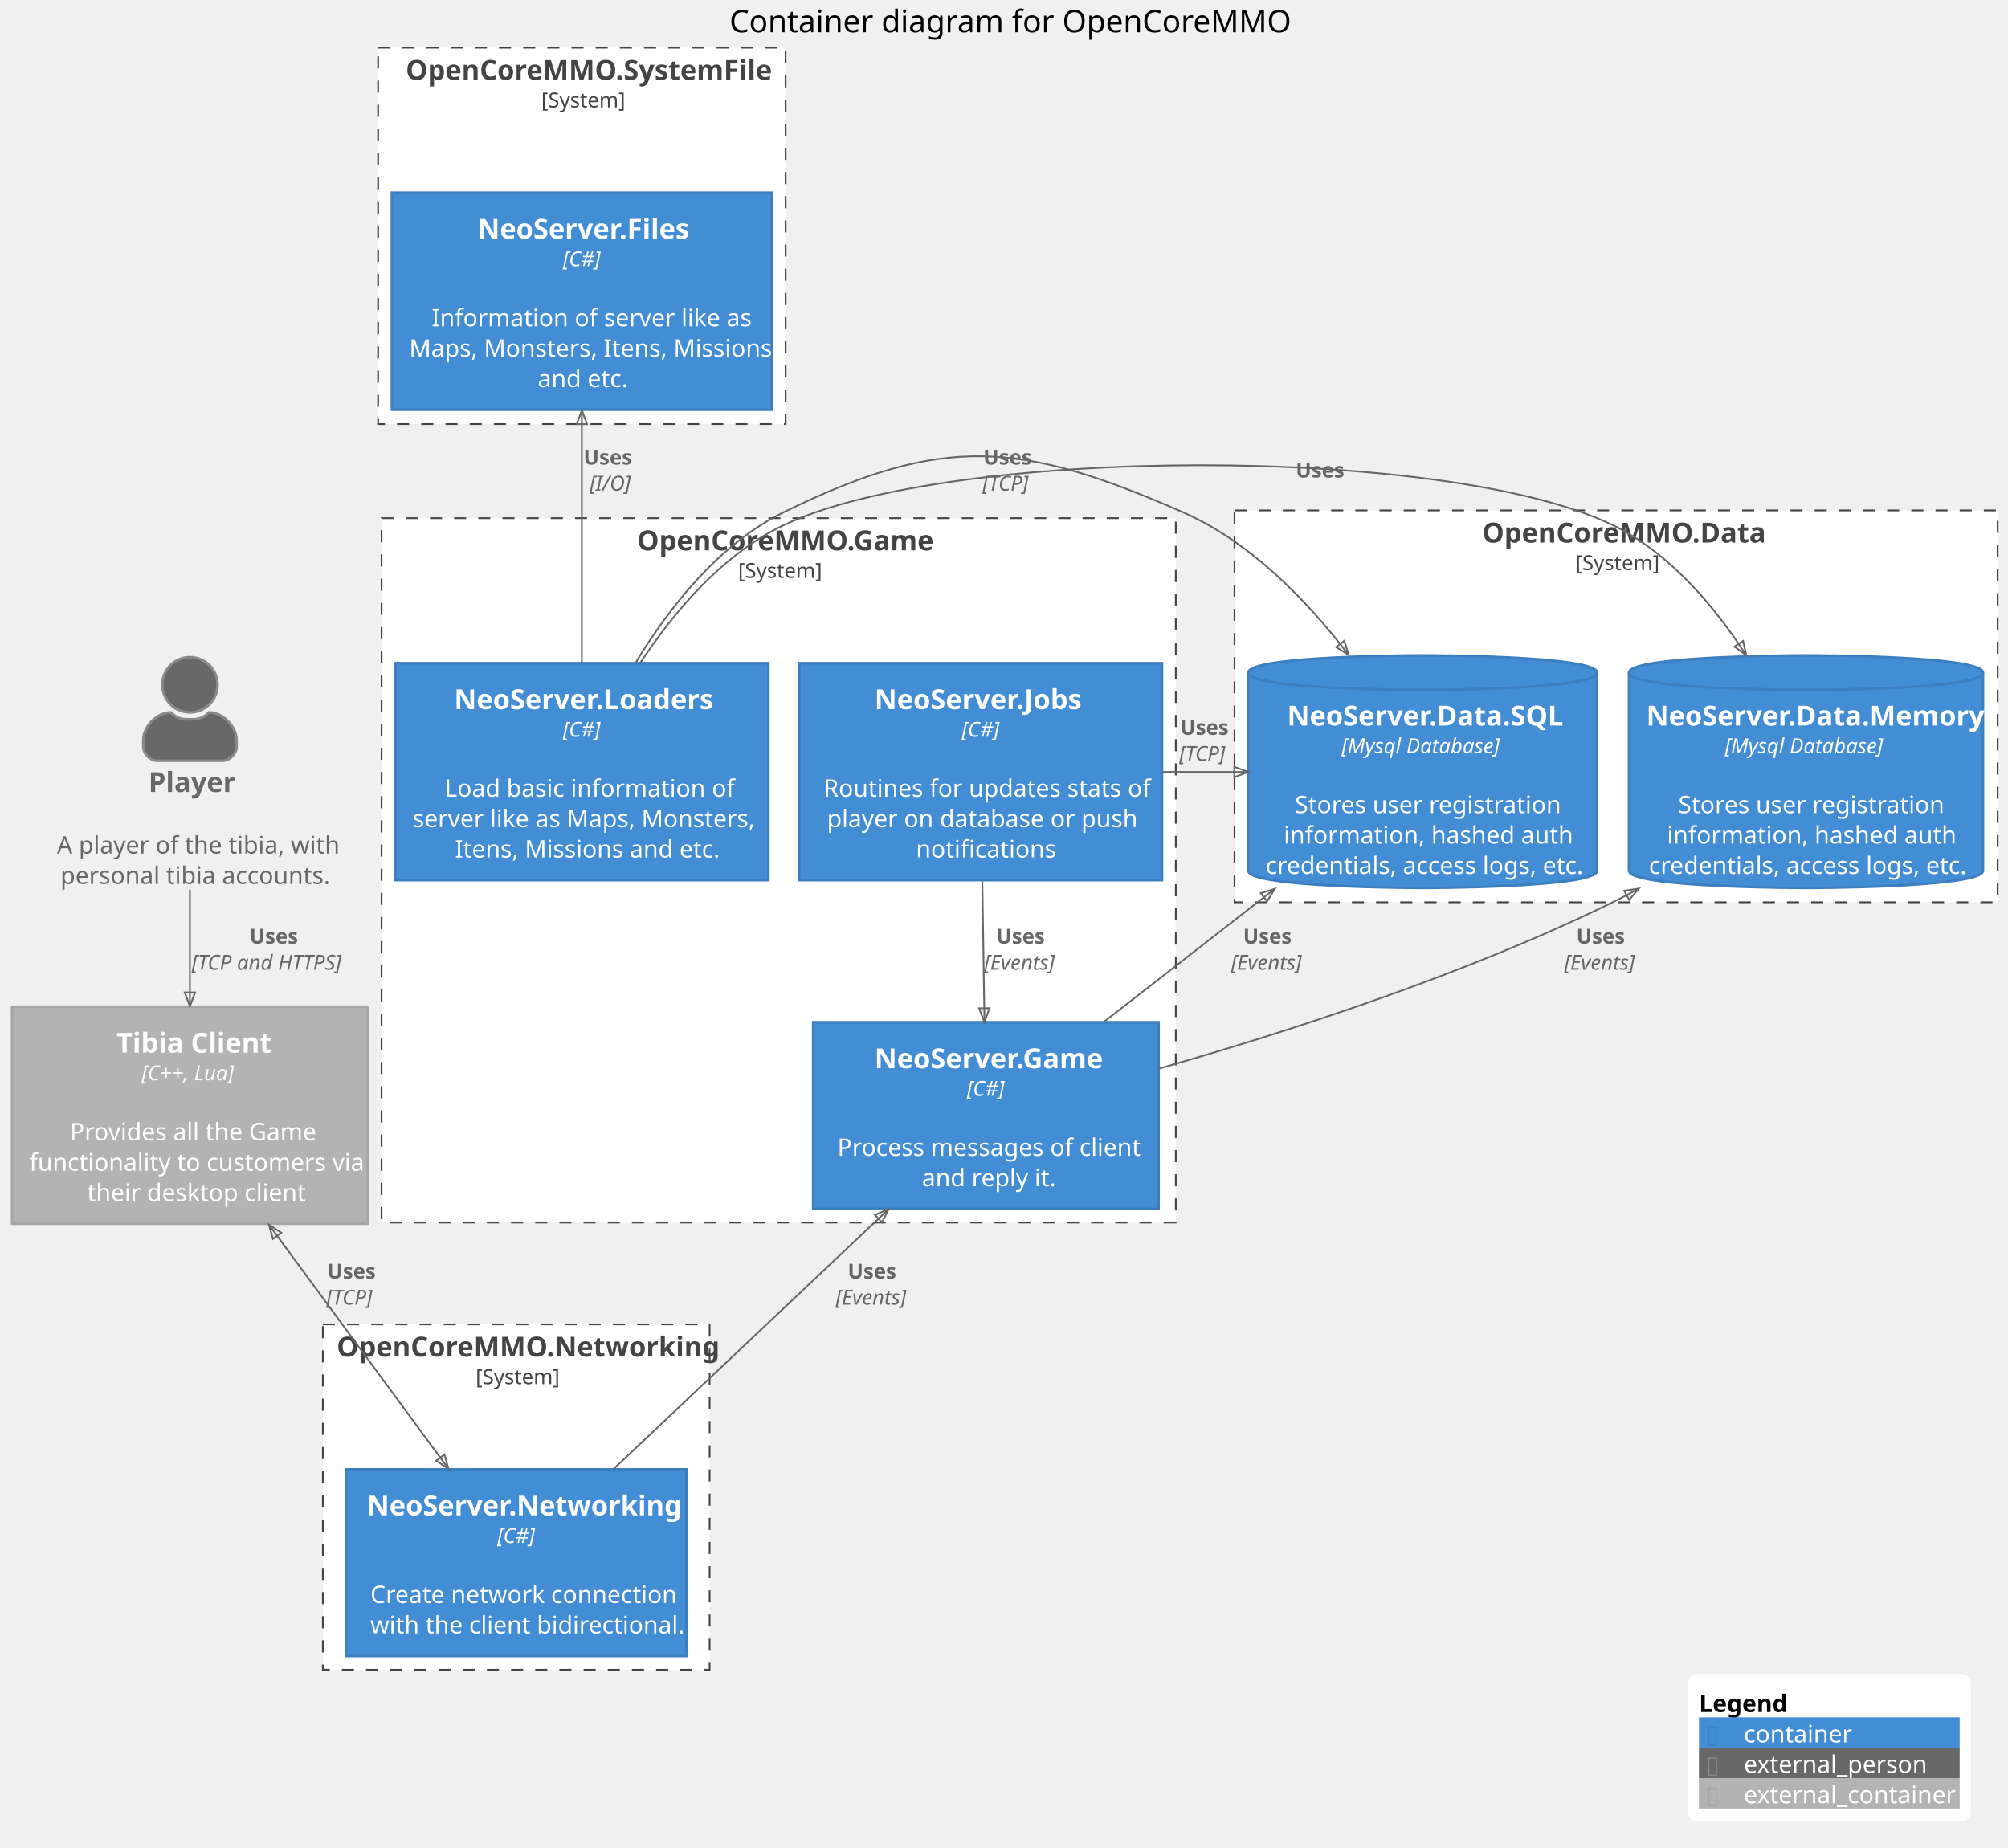
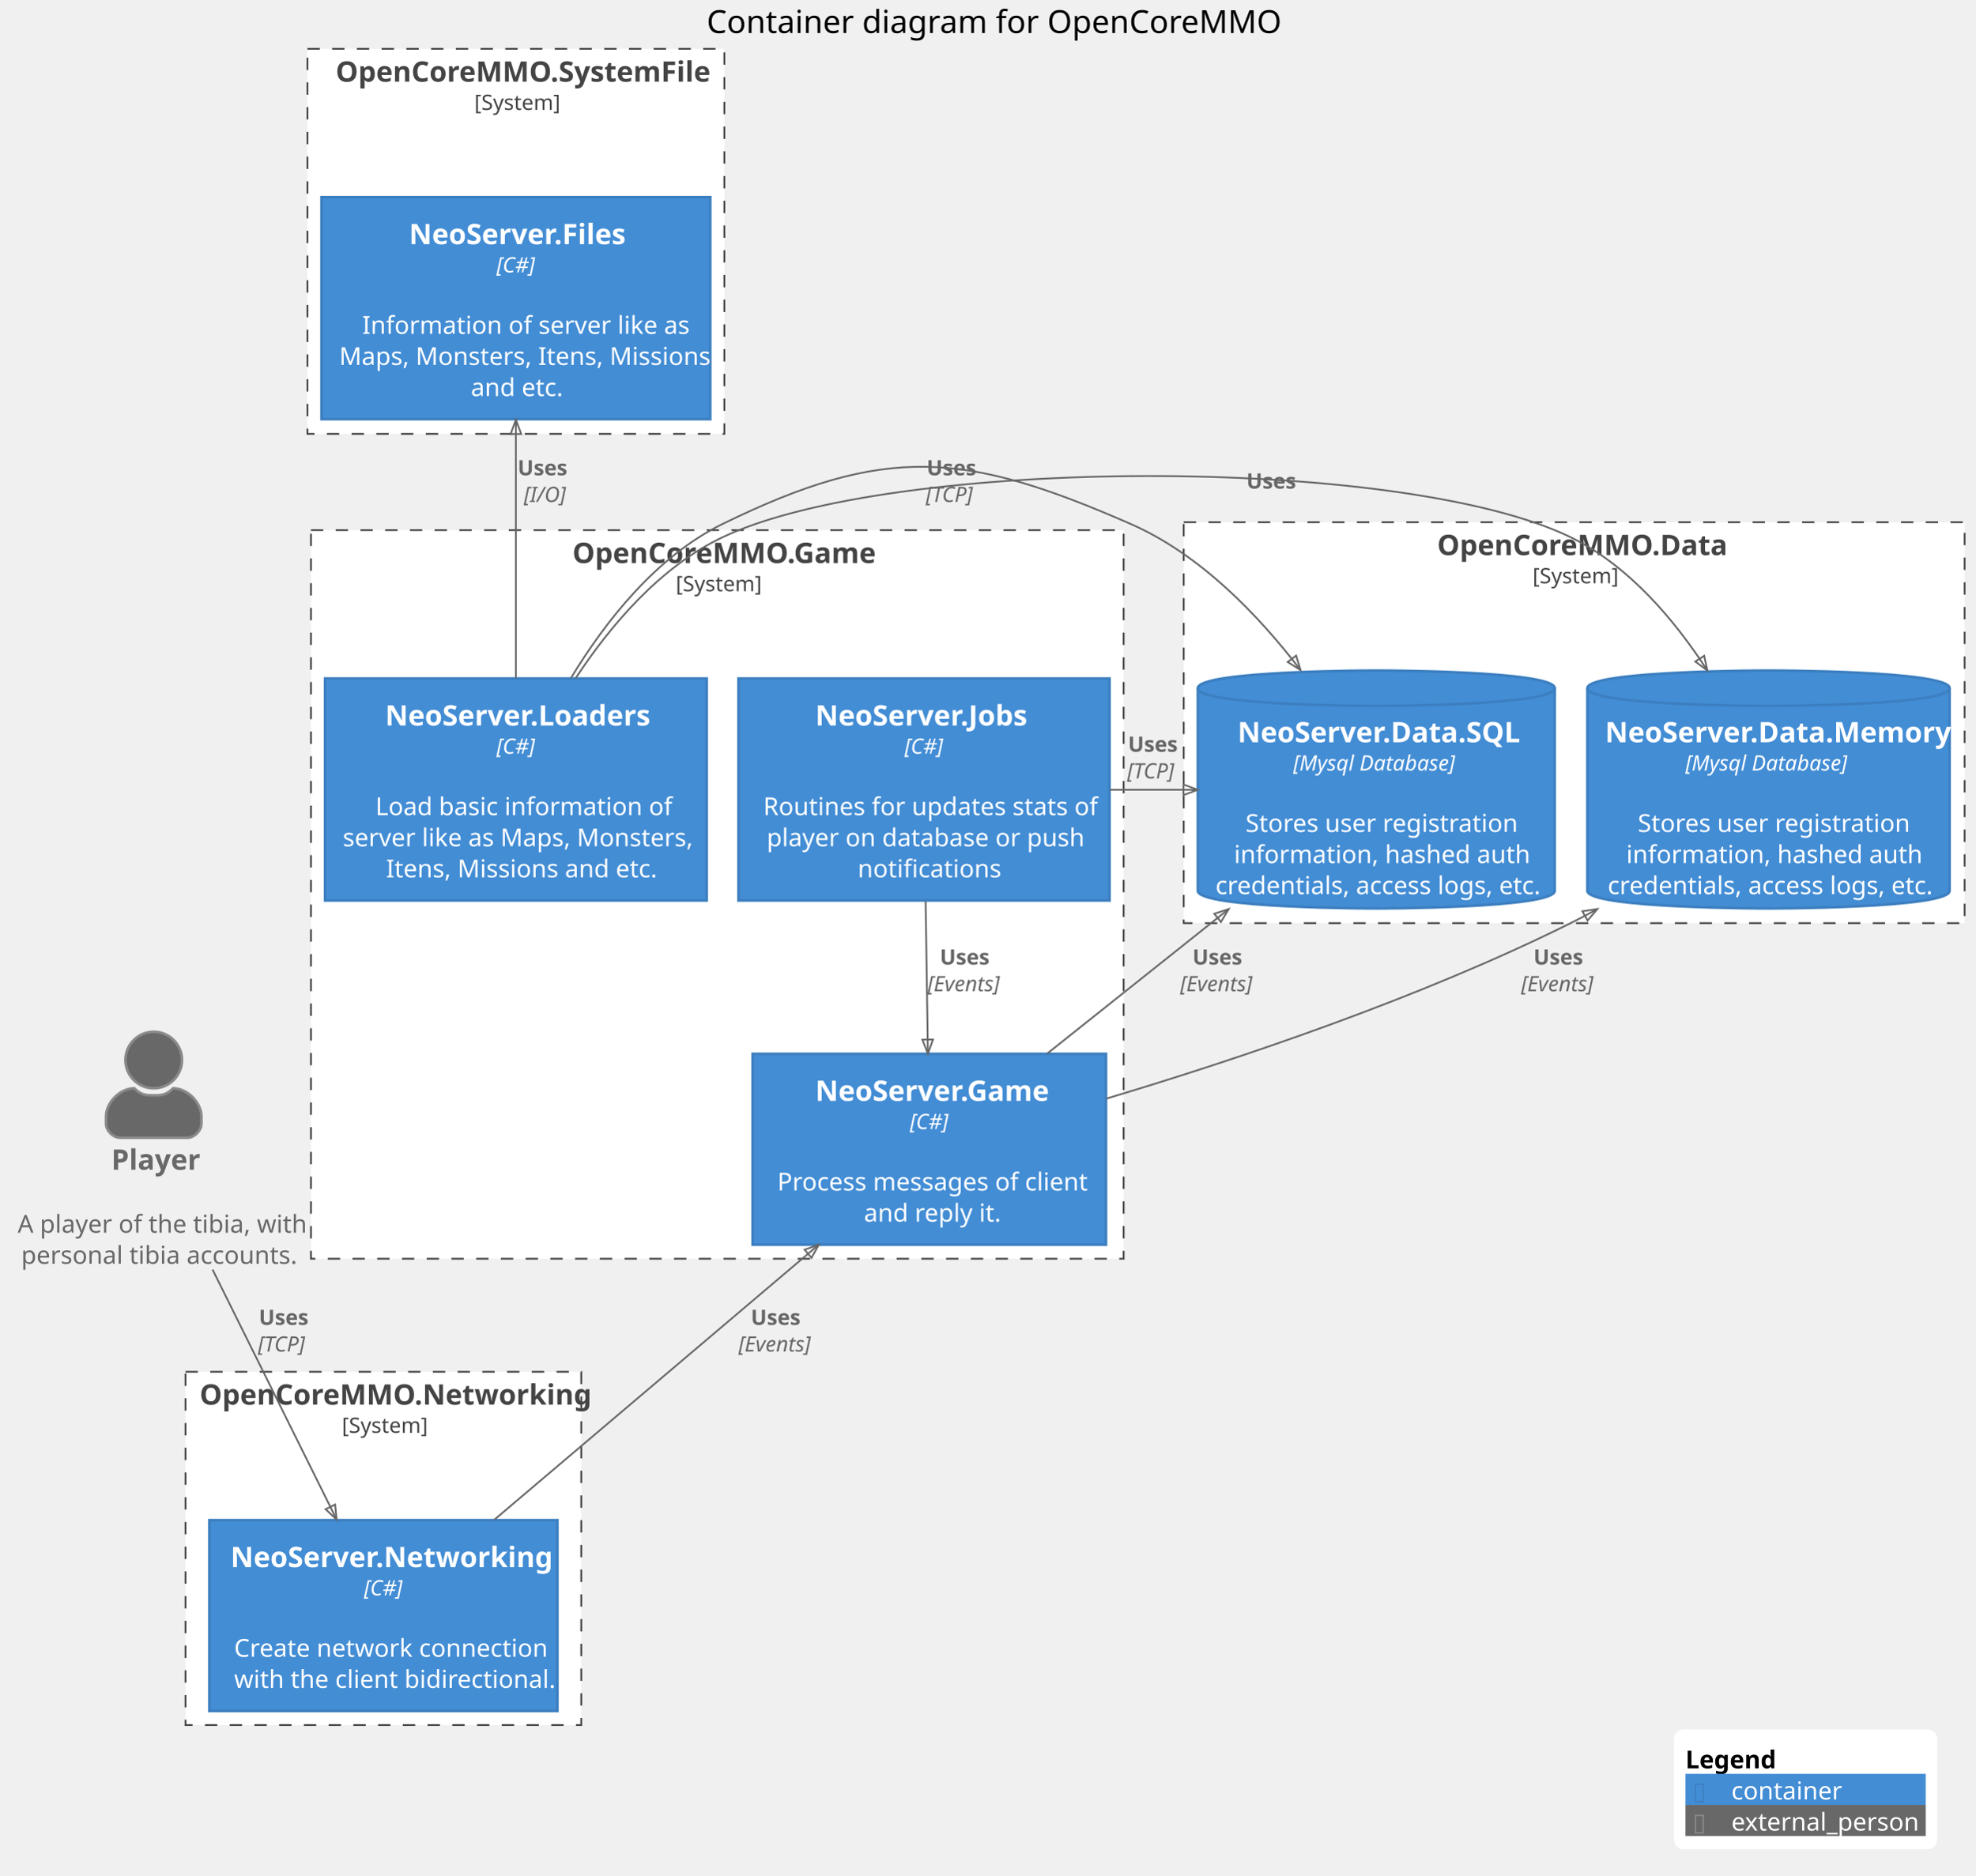
- <svg xmlns="http://www.w3.org/2000/svg" contentScriptType="application/ecmascript" contentStyleType="text/css" height="1070px" preserveAspectRatio="none" style="width:1163px;height:1070px;background:#FFFFFF;" version="1.1" viewBox="0 0 1163 1070" width="1163px" zoomAndPan="magnify">
+ <svg xmlns="http://www.w3.org/2000/svg" contentScriptType="application/ecmascript" contentStyleType="text/css" height="1062px" preserveAspectRatio="none" style="width:1118px;height:1062px;background:#FFFFFF;" version="1.1" viewBox="0 0 1118 1062" width="1118px" zoomAndPan="magnify">
  <defs />
  <g>
-     <text fill="#000000" font-family="sans-serif" font-size="18" lengthAdjust="spacing" textLength="305" x="422.5" y="18.686">Container diagram for OpenCoreMMO</text>
-     <rect fill="#FFFFFF" height="200" style="stroke:#444444;stroke-width:1.0;stroke-dasharray:7.0,7.0;" width="224" x="187" y="767.141" />
-     <text fill="#444444" font-family="sans-serif" font-size="16" font-weight="bold" lengthAdjust="spacing" textLength="208" x="195" y="785.75">OpenCoreMMO.Networking</text>
-     <text fill="#444444" font-family="sans-serif" font-size="12" lengthAdjust="spacing" textLength="47" x="275.5" y="801.723">[System]</text>
-     <rect fill="#FFFFFF" height="408" style="stroke:#444444;stroke-width:1.0;stroke-dasharray:7.0,7.0;" width="460" x="221" y="300.141" />
-     <text fill="#444444" font-family="sans-serif" font-size="16" font-weight="bold" lengthAdjust="spacing" textLength="164" x="369" y="318.75">OpenCoreMMO.Game</text>
-     <text fill="#444444" font-family="sans-serif" font-size="12" lengthAdjust="spacing" textLength="47" x="427.5" y="334.723">[System]</text>
-     <rect fill="#FFFFFF" height="227" style="stroke:#444444;stroke-width:1.0;stroke-dasharray:7.0,7.0;" width="442" x="715" y="295.641" />
-     <text fill="#444444" font-family="sans-serif" font-size="16" font-weight="bold" lengthAdjust="spacing" textLength="155" x="858.5" y="314.25">OpenCoreMMO.Data</text>
-     <text fill="#444444" font-family="sans-serif" font-size="12" lengthAdjust="spacing" textLength="47" x="912.5" y="330.223">[System]</text>
-     <rect fill="#FFFFFF" height="218" style="stroke:#444444;stroke-width:1.0;stroke-dasharray:7.0,7.0;" width="236" x="219" y="27.641" />
-     <text fill="#444444" font-family="sans-serif" font-size="16" font-weight="bold" lengthAdjust="spacing" textLength="204" x="235" y="46.25">OpenCoreMMO.SystemFile</text>
-     <text fill="#444444" font-family="sans-serif" font-size="12" lengthAdjust="spacing" textLength="47" x="313.5" y="62.223">[System]</text>
-     <ellipse cx="110" cy="396.641" fill="#686868" rx="16" ry="16" style="stroke:#8A8A8A;stroke-width:1.5;" />
-     <path d="M110,416.641 C114,416.641 117,416.641 121,412.641 C129,412.641 137,420.641 137,428.641 L137,432.641 C137,436.641 133,440.641 129,440.641 L91,440.641 C87,440.641 83,436.641 83,432.641 L83,428.641 C83,420.641 91,412.641 99,412.641 C103,416.641 106,416.641 110,416.641 " fill="#686868" style="stroke:#8A8A8A;stroke-width:1.5;" />
-     <text fill="#686868" font-family="sans-serif" font-size="16" font-weight="bold" lengthAdjust="spacing" textLength="48" x="86" y="458.75">Player</text>
-     <text fill="#686868" font-family="sans-serif" font-size="14" lengthAdjust="spacing" textLength="0" x="112" y="476.799" />
-     <text fill="#686868" font-family="sans-serif" font-size="14" lengthAdjust="spacing" textLength="154" x="33" y="494.408">A player of the tibia, with</text>
-     <text fill="#686868" font-family="sans-serif" font-size="14" lengthAdjust="spacing" textLength="150" x="35" y="512.018">personal tibia accounts.</text>
-     <rect fill="#B3B3B3" height="125.656" style="stroke:#A6A6A6;stroke-width:1.5;" width="206" x="7" y="583.141" />
-     <text fill="#FFFFFF" font-family="sans-serif" font-size="16" font-weight="bold" lengthAdjust="spacing" textLength="85" x="67.5" y="609.75">Tibia Client</text>
-     <text fill="#FFFFFF" font-family="sans-serif" font-size="12" font-style="italic" lengthAdjust="spacing" textLength="56" x="82" y="625.723">[C++, Lua]</text>
-     <text fill="#FFFFFF" font-family="sans-serif" font-size="14" lengthAdjust="spacing" textLength="0" x="112" y="642.893" />
-     <text fill="#FFFFFF" font-family="sans-serif" font-size="14" lengthAdjust="spacing" textLength="139" x="40.5" y="660.502">Provides all the Game</text>
-     <text fill="#FFFFFF" font-family="sans-serif" font-size="14" lengthAdjust="spacing" textLength="182" x="17" y="678.111">functionality to customers via</text>
-     <text fill="#FFFFFF" font-family="sans-serif" font-size="14" lengthAdjust="spacing" textLength="119" x="50.5" y="695.721">their desktop client</text>
-     <rect fill="#438DD5" height="108.047" style="stroke:#3C7FC0;stroke-width:1.5;" width="197" x="200.5" y="851.141" />
-     <text fill="#FFFFFF" font-family="sans-serif" font-size="16" font-weight="bold" lengthAdjust="spacing" textLength="173" x="212.5" y="877.75">NeoServer.Networking</text>
-     <text fill="#FFFFFF" font-family="sans-serif" font-size="12" font-style="italic" lengthAdjust="spacing" textLength="22" x="288" y="893.723">[C#]</text>
-     <text fill="#FFFFFF" font-family="sans-serif" font-size="14" lengthAdjust="spacing" textLength="0" x="301" y="910.893" />
-     <text fill="#FFFFFF" font-family="sans-serif" font-size="14" lengthAdjust="spacing" textLength="169" x="214.5" y="928.502">Create network connection</text>
-     <text fill="#FFFFFF" font-family="sans-serif" font-size="14" lengthAdjust="spacing" textLength="169" x="214.5" y="946.111">with the client bidirectional.</text>
-     <rect fill="#438DD5" height="108.047" style="stroke:#3C7FC0;stroke-width:1.5;" width="200" x="471" y="592.141" />
-     <text fill="#FFFFFF" font-family="sans-serif" font-size="16" font-weight="bold" lengthAdjust="spacing" textLength="129" x="506.5" y="618.75">NeoServer.Game</text>
-     <text fill="#FFFFFF" font-family="sans-serif" font-size="12" font-style="italic" lengthAdjust="spacing" textLength="22" x="560" y="634.723">[C#]</text>
-     <text fill="#FFFFFF" font-family="sans-serif" font-size="14" lengthAdjust="spacing" textLength="0" x="573" y="651.893" />
-     <text fill="#FFFFFF" font-family="sans-serif" font-size="14" lengthAdjust="spacing" textLength="172" x="485" y="669.502">Process messages of client</text>
-     <text fill="#FFFFFF" font-family="sans-serif" font-size="14" lengthAdjust="spacing" textLength="74" x="534" y="687.111">and reply it.</text>
-     <rect fill="#438DD5" height="125.656" style="stroke:#3C7FC0;stroke-width:1.5;" width="210" x="463" y="384.141" />
-     <text fill="#FFFFFF" font-family="sans-serif" font-size="16" font-weight="bold" lengthAdjust="spacing" textLength="123" x="506.5" y="410.75">NeoServer.Jobs</text>
-     <text fill="#FFFFFF" font-family="sans-serif" font-size="12" font-style="italic" lengthAdjust="spacing" textLength="22" x="557" y="426.723">[C#]</text>
-     <text fill="#FFFFFF" font-family="sans-serif" font-size="14" lengthAdjust="spacing" textLength="0" x="570" y="443.893" />
-     <text fill="#FFFFFF" font-family="sans-serif" font-size="14" lengthAdjust="spacing" textLength="182" x="477" y="461.502">Routines for updates stats of</text>
-     <text fill="#FFFFFF" font-family="sans-serif" font-size="14" lengthAdjust="spacing" textLength="174" x="479" y="479.111">player on database or push</text>
-     <text fill="#FFFFFF" font-family="sans-serif" font-size="14" lengthAdjust="spacing" textLength="75" x="530.5" y="496.721">notifications</text>
-     <rect fill="#438DD5" height="125.656" style="stroke:#3C7FC0;stroke-width:1.5;" width="216" x="229" y="384.141" />
-     <text fill="#FFFFFF" font-family="sans-serif" font-size="16" font-weight="bold" lengthAdjust="spacing" textLength="148" x="263" y="410.75">NeoServer.Loaders</text>
-     <text fill="#FFFFFF" font-family="sans-serif" font-size="12" font-style="italic" lengthAdjust="spacing" textLength="22" x="326" y="426.723">[C#]</text>
-     <text fill="#FFFFFF" font-family="sans-serif" font-size="14" lengthAdjust="spacing" textLength="0" x="339" y="443.893" />
-     <text fill="#FFFFFF" font-family="sans-serif" font-size="14" lengthAdjust="spacing" textLength="159" x="257.5" y="461.502">Load basic information of</text>
-     <text fill="#FFFFFF" font-family="sans-serif" font-size="14" lengthAdjust="spacing" textLength="192" x="239" y="479.111">server like as Maps, Monsters,</text>
-     <text fill="#FFFFFF" font-family="sans-serif" font-size="14" lengthAdjust="spacing" textLength="147" x="263.5" y="496.721">Itens, Missions and etc.</text>
-     <path d="M723,389.641 C723,379.641 824,379.641 824,379.641 C824,379.641 925,379.641 925,389.641 L925,504.297 C925,514.297 824,514.297 824,514.297 C824,514.297 723,514.297 723,504.297 L723,389.641 " fill="#438DD5" style="stroke:#3C7FC0;stroke-width:1.5;" />
-     <path d="M723,389.641 C723,399.641 824,399.641 824,399.641 C824,399.641 925,399.641 925,389.641 " fill="none" style="stroke:#3C7FC0;stroke-width:1.5;" />
-     <text fill="#FFFFFF" font-family="sans-serif" font-size="16" font-weight="bold" lengthAdjust="spacing" textLength="157" x="745.5" y="420.25">NeoServer.Data.SQL</text>
-     <text fill="#FFFFFF" font-family="sans-serif" font-size="12" font-style="italic" lengthAdjust="spacing" textLength="94" x="777" y="436.223">[Mysql Database]</text>
-     <text fill="#FFFFFF" font-family="sans-serif" font-size="14" lengthAdjust="spacing" textLength="0" x="826" y="453.393" />
-     <text fill="#FFFFFF" font-family="sans-serif" font-size="14" lengthAdjust="spacing" textLength="148" x="750" y="471.002">Stores user registration</text>
-     <text fill="#FFFFFF" font-family="sans-serif" font-size="14" lengthAdjust="spacing" textLength="157" x="743.5" y="488.611">information, hashed auth</text>
-     <text fill="#FFFFFF" font-family="sans-serif" font-size="14" lengthAdjust="spacing" textLength="182" x="733" y="506.221">credentials, access logs, etc.</text>
-     <path d="M943.5,389.641 C943.5,379.641 1046,379.641 1046,379.641 C1046,379.641 1148.5,379.641 1148.5,389.641 L1148.5,504.297 C1148.5,514.297 1046,514.297 1046,514.297 C1046,514.297 943.5,514.297 943.5,504.297 L943.5,389.641 " fill="#438DD5" style="stroke:#3C7FC0;stroke-width:1.5;" />
-     <path d="M943.5,389.641 C943.5,399.641 1046,399.641 1046,399.641 C1046,399.641 1148.5,399.641 1148.5,389.641 " fill="none" style="stroke:#3C7FC0;stroke-width:1.5;" />
-     <text fill="#FFFFFF" font-family="sans-serif" font-size="16" font-weight="bold" lengthAdjust="spacing" textLength="185" x="953.5" y="420.25">NeoServer.Data.Memory</text>
-     <text fill="#FFFFFF" font-family="sans-serif" font-size="12" font-style="italic" lengthAdjust="spacing" textLength="94" x="999" y="436.223">[Mysql Database]</text>
-     <text fill="#FFFFFF" font-family="sans-serif" font-size="14" lengthAdjust="spacing" textLength="0" x="1048" y="453.393" />
-     <text fill="#FFFFFF" font-family="sans-serif" font-size="14" lengthAdjust="spacing" textLength="148" x="972" y="471.002">Stores user registration</text>
-     <text fill="#FFFFFF" font-family="sans-serif" font-size="14" lengthAdjust="spacing" textLength="157" x="965.5" y="488.611">information, hashed auth</text>
-     <text fill="#FFFFFF" font-family="sans-serif" font-size="14" lengthAdjust="spacing" textLength="182" x="955" y="506.221">credentials, access logs, etc.</text>
-     <rect fill="#438DD5" height="125.656" style="stroke:#3C7FC0;stroke-width:1.5;" width="220" x="227" y="111.641" />
-     <text fill="#FFFFFF" font-family="sans-serif" font-size="16" font-weight="bold" lengthAdjust="spacing" textLength="121" x="276.5" y="138.25">NeoServer.Files</text>
-     <text fill="#FFFFFF" font-family="sans-serif" font-size="12" font-style="italic" lengthAdjust="spacing" textLength="22" x="326" y="154.223">[C#]</text>
-     <text fill="#FFFFFF" font-family="sans-serif" font-size="14" lengthAdjust="spacing" textLength="0" x="339" y="171.393" />
-     <text fill="#FFFFFF" font-family="sans-serif" font-size="14" lengthAdjust="spacing" textLength="174" x="250" y="189.002">Information of server like as</text>
-     <text fill="#FFFFFF" font-family="sans-serif" font-size="14" lengthAdjust="spacing" textLength="200" x="237" y="206.611">Maps, Monsters, Itens, Missions</text>
-     <text fill="#FFFFFF" font-family="sans-serif" font-size="14" lengthAdjust="spacing" textLength="51" x="311.5" y="224.221">and etc.</text>
-     <path d="M110,515.386 C110,537.233 110,561.368 110,582.838 " fill="none" style="stroke:#666666;stroke-width:1.0;" />
-     <polygon fill="none" points="110,582.838,113,574.838,107,574.838,110,582.838" style="stroke:#666666;stroke-width:1.0;" />
-     <text fill="#666666" font-family="sans-serif" font-size="12" font-weight="bold" lengthAdjust="spacing" textLength="29" x="144.5" y="546.598">Uses</text>
-     <text fill="#666666" font-family="sans-serif" font-size="12" font-style="italic" lengthAdjust="spacing" textLength="96" x="111" y="561.691">[TCP and HTTPS]</text>
-     <path d="M155.752,709.353 C187.543,752.582 229.47,809.595 259.742,850.758 " fill="none" style="stroke:#666666;stroke-width:1.0;" />
-     <polygon fill="none" points="155.752,709.353,158.074,717.575,162.908,714.021,155.752,709.353" style="stroke:#666666;stroke-width:1.0;" />
-     <polygon fill="none" points="259.742,850.758,257.42,842.536,252.586,846.091,259.742,850.758" style="stroke:#666666;stroke-width:1.0;" />
-     <text fill="#666666" font-family="sans-serif" font-size="12" font-weight="bold" lengthAdjust="spacing" textLength="29" x="189.5" y="740.598">Uses</text>
-     <text fill="#666666" font-family="sans-serif" font-size="12" font-style="italic" lengthAdjust="spacing" textLength="30" x="189" y="755.691">[TCP]</text>
-     <path d="M514.641,700.391 C467.959,744.499 401.948,806.87 355.286,850.958 " fill="none" style="stroke:#666666;stroke-width:1.0;" />
-     <polygon fill="none" points="514.641,700.391,506.766,703.705,510.887,708.066,514.641,700.391" style="stroke:#666666;stroke-width:1.0;" />
-     <text fill="#666666" font-family="sans-serif" font-size="12" font-weight="bold" lengthAdjust="spacing" textLength="29" x="491" y="740.598">Uses</text>
-     <text fill="#666666" font-family="sans-serif" font-size="12" font-style="italic" lengthAdjust="spacing" textLength="43" x="484" y="755.691">[Events]</text>
-     <path d="M639.393,591.886 C669.868,568.157 706.091,539.951 738.346,514.836 " fill="none" style="stroke:#666666;stroke-width:1.0;" />
-     <polygon fill="none" points="738.346,514.836,730.191,517.384,733.877,522.118,738.346,514.836" style="stroke:#666666;stroke-width:1.0;" />
-     <text fill="#666666" font-family="sans-serif" font-size="12" font-weight="bold" lengthAdjust="spacing" textLength="29" x="720" y="546.598">Uses</text>
-     <text fill="#666666" font-family="sans-serif" font-size="12" font-style="italic" lengthAdjust="spacing" textLength="43" x="713" y="561.691">[Events]</text>
-     <path d="M671.224,618.989 C745.716,597.74 848.764,564.47 934,522.641 C939.032,520.171 944.104,517.51 949.166,514.715 " fill="none" style="stroke:#666666;stroke-width:1.0;" />
-     <polygon fill="none" points="949.166,514.715,940.712,515.956,943.613,521.209,949.166,514.715" style="stroke:#666666;stroke-width:1.0;" />
-     <text fill="#666666" font-family="sans-serif" font-size="12" font-weight="bold" lengthAdjust="spacing" textLength="29" x="913" y="546.598">Uses</text>
-     <text fill="#666666" font-family="sans-serif" font-size="12" font-style="italic" lengthAdjust="spacing" textLength="43" x="906" y="561.691">[Events]</text>
-     <path d="M673.233,447.141 C689.644,447.141 706.571,447.141 722.887,447.141 " fill="none" style="stroke:#666666;stroke-width:1.0;" />
-     <polygon fill="none" points="722.887,447.141,714.887,444.141,714.887,450.141,722.887,447.141" style="stroke:#666666;stroke-width:1.0;" />
-     <text fill="#666666" font-family="sans-serif" font-size="12" font-weight="bold" lengthAdjust="spacing" textLength="29" x="683.5" y="425.598">Uses</text>
-     <text fill="#666666" font-family="sans-serif" font-size="12" font-style="italic" lengthAdjust="spacing" textLength="30" x="683" y="440.691">[TCP]</text>
-     <path d="M568.945,510.202 C569.345,536.481 569.807,566.787 570.191,592.013 " fill="none" style="stroke:#666666;stroke-width:1.0;" />
-     <polygon fill="none" points="570.191,592.013,573.069,583.968,567.069,584.059,570.191,592.013" style="stroke:#666666;stroke-width:1.0;" />
-     <text fill="#666666" font-family="sans-serif" font-size="12" font-weight="bold" lengthAdjust="spacing" textLength="29" x="577" y="546.598">Uses</text>
-     <text fill="#666666" font-family="sans-serif" font-size="12" font-style="italic" lengthAdjust="spacing" textLength="43" x="570" y="561.691">[Events]</text>
-     <path d="M337,237.699 C337,281.529 337,340.034 337,383.903 " fill="none" style="stroke:#666666;stroke-width:1.0;" />
-     <polygon fill="none" points="337,237.699,334,245.699,340,245.699,337,237.699" style="stroke:#666666;stroke-width:1.0;" />
-     <text fill="#666666" font-family="sans-serif" font-size="12" font-weight="bold" lengthAdjust="spacing" textLength="29" x="338" y="269.098">Uses</text>
-     <text fill="#666666" font-family="sans-serif" font-size="12" font-style="italic" lengthAdjust="spacing" textLength="22" x="341.5" y="284.191">[I/O]</text>
-     <path d="M1011.413,379.611 C992.742,350.753 966.746,320.088 934,304.141 C838.101,257.438 550.391,258.463 454,304.141 C418.781,320.83 390.637,353.889 370.787,384.02 " fill="none" style="stroke:#666666;stroke-width:1.0;" />
-     <polygon fill="none" points="1011.413,379.611,1009.586,371.264,1004.549,374.524,1011.413,379.611" style="stroke:#666666;stroke-width:1.0;" />
-     <text fill="#666666" font-family="sans-serif" font-size="12" font-weight="bold" lengthAdjust="spacing" textLength="29" x="750.5" y="276.598">Uses</text>
-     <path d="M781.098,379.334 C757.086,347.892 724.1,313.753 685,296.641 C590.947,255.477 546.222,251.523 454,296.641 C416.691,314.893 387.844,351.419 368.128,383.916 " fill="none" style="stroke:#666666;stroke-width:1.0;" />
-     <polygon fill="none" points="781.098,379.334,778.627,371.155,773.858,374.797,781.098,379.334" style="stroke:#666666;stroke-width:1.0;" />
-     <text fill="#666666" font-family="sans-serif" font-size="12" font-weight="bold" lengthAdjust="spacing" textLength="29" x="569.5" y="269.098">Uses</text>
-     <text fill="#666666" font-family="sans-serif" font-size="12" font-style="italic" lengthAdjust="spacing" textLength="30" x="569" y="284.191">[TCP]</text>
-     <rect fill="#FFFFFF" height="84.438" rx="5" ry="5" style="stroke:#FFFFFF;stroke-width:1.0;" width="163" x="978" y="970.141" />
-     <rect height="17.609" style="stroke:none;stroke-width:1.0;fill:none;" width="151" x="984" y="977.141" />
-     <text fill="#000000" font-family="sans-serif" font-size="14" font-weight="bold" lengthAdjust="spacing" textLength="53" x="984" y="991.674">Legend</text>
-     <text fill="#FFFFFF" font-family="sans-serif" font-size="14" lengthAdjust="spacing" textLength="0" x="1041" y="991.674" />
-     <rect fill="#438DD5" height="17.609" style="stroke:none;stroke-width:1.0;" width="151" x="984" y="994.75" />
-     <text fill="#3C7FC0" font-family="sans-serif" font-size="14" lengthAdjust="spacing" textLength="14" x="988" y="1009.283">▯</text>
-     <text fill="#FFFFFF" font-family="sans-serif" font-size="14" lengthAdjust="spacing" textLength="0" x="1006" y="1009.283" />
-     <text fill="#FFFFFF" font-family="sans-serif" font-size="14" lengthAdjust="spacing" textLength="59" x="1010" y="1009.283">container</text>
-     <text fill="#FFFFFF" font-family="sans-serif" font-size="14" lengthAdjust="spacing" textLength="0" x="1077" y="1009.283" />
-     <rect fill="#686868" height="17.609" style="stroke:none;stroke-width:1.0;" width="151" x="984" y="1012.359" />
-     <text fill="#8A8A8A" font-family="sans-serif" font-size="14" lengthAdjust="spacing" textLength="14" x="988" y="1026.893">▯</text>
-     <text fill="#FFFFFF" font-family="sans-serif" font-size="14" lengthAdjust="spacing" textLength="0" x="1006" y="1026.893" />
-     <text fill="#FFFFFF" font-family="sans-serif" font-size="14" lengthAdjust="spacing" textLength="102" x="1010" y="1026.893">external_person</text>
-     <text fill="#FFFFFF" font-family="sans-serif" font-size="14" lengthAdjust="spacing" textLength="0" x="1120" y="1026.893" />
-     <rect fill="#B3B3B3" height="17.609" style="stroke:none;stroke-width:1.0;" width="151" x="984" y="1029.969" />
-     <text fill="#A6A6A6" font-family="sans-serif" font-size="14" lengthAdjust="spacing" textLength="14" x="988" y="1044.502">▯</text>
-     <text fill="#FFFFFF" font-family="sans-serif" font-size="14" lengthAdjust="spacing" textLength="0" x="1006" y="1044.502" />
-     <text fill="#FFFFFF" font-family="sans-serif" font-size="14" lengthAdjust="spacing" textLength="117" x="1010" y="1044.502">external_container</text>
-     <text fill="#FFFFFF" font-family="sans-serif" font-size="14" lengthAdjust="spacing" textLength="0" x="1135" y="1044.502" />
-     <line style="stroke:#00000000;stroke-width:1.0;" x1="984" x2="1135" y1="977.141" y2="977.141" />
-     <line style="stroke:#00000000;stroke-width:1.0;" x1="984" x2="1135" y1="994.75" y2="994.75" />
-     <line style="stroke:#00000000;stroke-width:1.0;" x1="984" x2="1135" y1="1012.359" y2="1012.359" />
-     <line style="stroke:#00000000;stroke-width:1.0;" x1="984" x2="1135" y1="1029.969" y2="1029.969" />
-     <line style="stroke:#00000000;stroke-width:1.0;" x1="984" x2="1135" y1="1047.578" y2="1047.578" />
-     <line style="stroke:#00000000;stroke-width:1.0;" x1="984" x2="984" y1="977.141" y2="1047.578" />
-     <line style="stroke:#00000000;stroke-width:1.0;" x1="1135" x2="1135" y1="977.141" y2="1047.578" />
+     <text fill="#000000" font-family="sans-serif" font-size="18" lengthAdjust="spacing" textLength="305" x="400" y="18.686">Container diagram for OpenCoreMMO</text>
+     <rect fill="#FFFFFF" height="200" style="stroke:#444444;stroke-width:1.0;stroke-dasharray:7.0,7.0;" width="224" x="105" y="776.641" />
+     <text fill="#444444" font-family="sans-serif" font-size="16" font-weight="bold" lengthAdjust="spacing" textLength="208" x="113" y="795.25">OpenCoreMMO.Networking</text>
+     <text fill="#444444" font-family="sans-serif" font-size="12" lengthAdjust="spacing" textLength="47" x="193.5" y="811.223">[System]</text>
+     <rect fill="#FFFFFF" height="412.5" style="stroke:#444444;stroke-width:1.0;stroke-dasharray:7.0,7.0;" width="460" x="176" y="300.141" />
+     <text fill="#444444" font-family="sans-serif" font-size="16" font-weight="bold" lengthAdjust="spacing" textLength="164" x="324" y="318.75">OpenCoreMMO.Game</text>
+     <text fill="#444444" font-family="sans-serif" font-size="12" lengthAdjust="spacing" textLength="47" x="382.5" y="334.723">[System]</text>
+     <rect fill="#FFFFFF" height="227" style="stroke:#444444;stroke-width:1.0;stroke-dasharray:7.0,7.0;" width="442" x="670" y="295.641" />
+     <text fill="#444444" font-family="sans-serif" font-size="16" font-weight="bold" lengthAdjust="spacing" textLength="155" x="813.5" y="314.25">OpenCoreMMO.Data</text>
+     <text fill="#444444" font-family="sans-serif" font-size="12" lengthAdjust="spacing" textLength="47" x="867.5" y="330.223">[System]</text>
+     <rect fill="#FFFFFF" height="218" style="stroke:#444444;stroke-width:1.0;stroke-dasharray:7.0,7.0;" width="236" x="174" y="27.641" />
+     <text fill="#444444" font-family="sans-serif" font-size="16" font-weight="bold" lengthAdjust="spacing" textLength="204" x="190" y="46.25">OpenCoreMMO.SystemFile</text>
+     <text fill="#444444" font-family="sans-serif" font-size="12" lengthAdjust="spacing" textLength="47" x="268.5" y="62.223">[System]</text>
+     <ellipse cx="87" cy="600.141" fill="#686868" rx="16" ry="16" style="stroke:#8A8A8A;stroke-width:1.5;" />
+     <path d="M87,620.141 C91,620.141 94,620.141 98,616.141 C106,616.141 114,624.141 114,632.141 L114,636.141 C114,640.141 110,644.141 106,644.141 L68,644.141 C64,644.141 60,640.141 60,636.141 L60,632.141 C60,624.141 68,616.141 76,616.141 C80,620.141 83,620.141 87,620.141 " fill="#686868" style="stroke:#8A8A8A;stroke-width:1.5;" />
+     <text fill="#686868" font-family="sans-serif" font-size="16" font-weight="bold" lengthAdjust="spacing" textLength="48" x="63" y="662.25">Player</text>
+     <text fill="#686868" font-family="sans-serif" font-size="14" lengthAdjust="spacing" textLength="0" x="89" y="680.299" />
+     <text fill="#686868" font-family="sans-serif" font-size="14" lengthAdjust="spacing" textLength="154" x="10" y="697.908">A player of the tibia, with</text>
+     <text fill="#686868" font-family="sans-serif" font-size="14" lengthAdjust="spacing" textLength="150" x="12" y="715.518">personal tibia accounts.</text>
+     <rect fill="#438DD5" height="108.047" style="stroke:#3C7FC0;stroke-width:1.5;" width="197" x="118.5" y="860.641" />
+     <text fill="#FFFFFF" font-family="sans-serif" font-size="16" font-weight="bold" lengthAdjust="spacing" textLength="173" x="130.5" y="887.25">NeoServer.Networking</text>
+     <text fill="#FFFFFF" font-family="sans-serif" font-size="12" font-style="italic" lengthAdjust="spacing" textLength="22" x="206" y="903.223">[C#]</text>
+     <text fill="#FFFFFF" font-family="sans-serif" font-size="14" lengthAdjust="spacing" textLength="0" x="219" y="920.393" />
+     <text fill="#FFFFFF" font-family="sans-serif" font-size="14" lengthAdjust="spacing" textLength="169" x="132.5" y="938.002">Create network connection</text>
+     <text fill="#FFFFFF" font-family="sans-serif" font-size="14" lengthAdjust="spacing" textLength="169" x="132.5" y="955.611">with the client bidirectional.</text>
+     <rect fill="#438DD5" height="108.047" style="stroke:#3C7FC0;stroke-width:1.5;" width="200" x="426" y="596.641" />
+     <text fill="#FFFFFF" font-family="sans-serif" font-size="16" font-weight="bold" lengthAdjust="spacing" textLength="129" x="461.5" y="623.25">NeoServer.Game</text>
+     <text fill="#FFFFFF" font-family="sans-serif" font-size="12" font-style="italic" lengthAdjust="spacing" textLength="22" x="515" y="639.223">[C#]</text>
+     <text fill="#FFFFFF" font-family="sans-serif" font-size="14" lengthAdjust="spacing" textLength="0" x="528" y="656.393" />
+     <text fill="#FFFFFF" font-family="sans-serif" font-size="14" lengthAdjust="spacing" textLength="172" x="440" y="674.002">Process messages of client</text>
+     <text fill="#FFFFFF" font-family="sans-serif" font-size="14" lengthAdjust="spacing" textLength="74" x="489" y="691.611">and reply it.</text>
+     <rect fill="#438DD5" height="125.656" style="stroke:#3C7FC0;stroke-width:1.5;" width="210" x="418" y="384.141" />
+     <text fill="#FFFFFF" font-family="sans-serif" font-size="16" font-weight="bold" lengthAdjust="spacing" textLength="123" x="461.5" y="410.75">NeoServer.Jobs</text>
+     <text fill="#FFFFFF" font-family="sans-serif" font-size="12" font-style="italic" lengthAdjust="spacing" textLength="22" x="512" y="426.723">[C#]</text>
+     <text fill="#FFFFFF" font-family="sans-serif" font-size="14" lengthAdjust="spacing" textLength="0" x="525" y="443.893" />
+     <text fill="#FFFFFF" font-family="sans-serif" font-size="14" lengthAdjust="spacing" textLength="182" x="432" y="461.502">Routines for updates stats of</text>
+     <text fill="#FFFFFF" font-family="sans-serif" font-size="14" lengthAdjust="spacing" textLength="174" x="434" y="479.111">player on database or push</text>
+     <text fill="#FFFFFF" font-family="sans-serif" font-size="14" lengthAdjust="spacing" textLength="75" x="485.5" y="496.721">notifications</text>
+     <rect fill="#438DD5" height="125.656" style="stroke:#3C7FC0;stroke-width:1.5;" width="216" x="184" y="384.141" />
+     <text fill="#FFFFFF" font-family="sans-serif" font-size="16" font-weight="bold" lengthAdjust="spacing" textLength="148" x="218" y="410.75">NeoServer.Loaders</text>
+     <text fill="#FFFFFF" font-family="sans-serif" font-size="12" font-style="italic" lengthAdjust="spacing" textLength="22" x="281" y="426.723">[C#]</text>
+     <text fill="#FFFFFF" font-family="sans-serif" font-size="14" lengthAdjust="spacing" textLength="0" x="294" y="443.893" />
+     <text fill="#FFFFFF" font-family="sans-serif" font-size="14" lengthAdjust="spacing" textLength="159" x="212.5" y="461.502">Load basic information of</text>
+     <text fill="#FFFFFF" font-family="sans-serif" font-size="14" lengthAdjust="spacing" textLength="192" x="194" y="479.111">server like as Maps, Monsters,</text>
+     <text fill="#FFFFFF" font-family="sans-serif" font-size="14" lengthAdjust="spacing" textLength="147" x="218.5" y="496.721">Itens, Missions and etc.</text>
+     <path d="M678,389.641 C678,379.641 779,379.641 779,379.641 C779,379.641 880,379.641 880,389.641 L880,504.297 C880,514.297 779,514.297 779,514.297 C779,514.297 678,514.297 678,504.297 L678,389.641 " fill="#438DD5" style="stroke:#3C7FC0;stroke-width:1.5;" />
+     <path d="M678,389.641 C678,399.641 779,399.641 779,399.641 C779,399.641 880,399.641 880,389.641 " fill="none" style="stroke:#3C7FC0;stroke-width:1.5;" />
+     <text fill="#FFFFFF" font-family="sans-serif" font-size="16" font-weight="bold" lengthAdjust="spacing" textLength="157" x="700.5" y="420.25">NeoServer.Data.SQL</text>
+     <text fill="#FFFFFF" font-family="sans-serif" font-size="12" font-style="italic" lengthAdjust="spacing" textLength="94" x="732" y="436.223">[Mysql Database]</text>
+     <text fill="#FFFFFF" font-family="sans-serif" font-size="14" lengthAdjust="spacing" textLength="0" x="781" y="453.393" />
+     <text fill="#FFFFFF" font-family="sans-serif" font-size="14" lengthAdjust="spacing" textLength="148" x="705" y="471.002">Stores user registration</text>
+     <text fill="#FFFFFF" font-family="sans-serif" font-size="14" lengthAdjust="spacing" textLength="157" x="698.5" y="488.611">information, hashed auth</text>
+     <text fill="#FFFFFF" font-family="sans-serif" font-size="14" lengthAdjust="spacing" textLength="182" x="688" y="506.221">credentials, access logs, etc.</text>
+     <path d="M898.5,389.641 C898.5,379.641 1001,379.641 1001,379.641 C1001,379.641 1103.5,379.641 1103.5,389.641 L1103.5,504.297 C1103.5,514.297 1001,514.297 1001,514.297 C1001,514.297 898.5,514.297 898.5,504.297 L898.5,389.641 " fill="#438DD5" style="stroke:#3C7FC0;stroke-width:1.5;" />
+     <path d="M898.5,389.641 C898.5,399.641 1001,399.641 1001,399.641 C1001,399.641 1103.5,399.641 1103.5,389.641 " fill="none" style="stroke:#3C7FC0;stroke-width:1.5;" />
+     <text fill="#FFFFFF" font-family="sans-serif" font-size="16" font-weight="bold" lengthAdjust="spacing" textLength="185" x="908.5" y="420.25">NeoServer.Data.Memory</text>
+     <text fill="#FFFFFF" font-family="sans-serif" font-size="12" font-style="italic" lengthAdjust="spacing" textLength="94" x="954" y="436.223">[Mysql Database]</text>
+     <text fill="#FFFFFF" font-family="sans-serif" font-size="14" lengthAdjust="spacing" textLength="0" x="1003" y="453.393" />
+     <text fill="#FFFFFF" font-family="sans-serif" font-size="14" lengthAdjust="spacing" textLength="148" x="927" y="471.002">Stores user registration</text>
+     <text fill="#FFFFFF" font-family="sans-serif" font-size="14" lengthAdjust="spacing" textLength="157" x="920.5" y="488.611">information, hashed auth</text>
+     <text fill="#FFFFFF" font-family="sans-serif" font-size="14" lengthAdjust="spacing" textLength="182" x="910" y="506.221">credentials, access logs, etc.</text>
+     <rect fill="#438DD5" height="125.656" style="stroke:#3C7FC0;stroke-width:1.5;" width="220" x="182" y="111.641" />
+     <text fill="#FFFFFF" font-family="sans-serif" font-size="16" font-weight="bold" lengthAdjust="spacing" textLength="121" x="231.5" y="138.25">NeoServer.Files</text>
+     <text fill="#FFFFFF" font-family="sans-serif" font-size="12" font-style="italic" lengthAdjust="spacing" textLength="22" x="281" y="154.223">[C#]</text>
+     <text fill="#FFFFFF" font-family="sans-serif" font-size="14" lengthAdjust="spacing" textLength="0" x="294" y="171.393" />
+     <text fill="#FFFFFF" font-family="sans-serif" font-size="14" lengthAdjust="spacing" textLength="174" x="205" y="189.002">Information of server like as</text>
+     <text fill="#FFFFFF" font-family="sans-serif" font-size="14" lengthAdjust="spacing" textLength="200" x="192" y="206.611">Maps, Monsters, Itens, Missions</text>
+     <text fill="#FFFFFF" font-family="sans-serif" font-size="14" lengthAdjust="spacing" textLength="51" x="266.5" y="224.221">and etc.</text>
+     <path d="M120.309,718.772 C142.126,762.74 170.248,819.418 190.534,860.302 " fill="none" style="stroke:#666666;stroke-width:1.0;" />
+     <polygon fill="none" points="190.534,860.302,189.666,851.802,184.291,854.469,190.534,860.302" style="stroke:#666666;stroke-width:1.0;" />
+     <text fill="#666666" font-family="sans-serif" font-size="12" font-weight="bold" lengthAdjust="spacing" textLength="29" x="146.5" y="750.098">Uses</text>
+     <text fill="#666666" font-family="sans-serif" font-size="12" font-style="italic" lengthAdjust="spacing" textLength="30" x="146" y="765.191">[TCP]</text>
+     <path d="M463.469,704.66 C409.947,750.041 333.274,815.053 279.702,860.476 " fill="none" style="stroke:#666666;stroke-width:1.0;" />
+     <polygon fill="none" points="463.469,704.66,455.427,707.546,459.308,712.122,463.469,704.66" style="stroke:#666666;stroke-width:1.0;" />
+     <text fill="#666666" font-family="sans-serif" font-size="12" font-weight="bold" lengthAdjust="spacing" textLength="29" x="425" y="750.098">Uses</text>
+     <text fill="#666666" font-family="sans-serif" font-size="12" font-style="italic" lengthAdjust="spacing" textLength="43" x="418" y="765.191">[Events]</text>
+     <path d="M592.649,596.559 C624.141,571.477 662.065,541.273 695.457,514.678 " fill="none" style="stroke:#666666;stroke-width:1.0;" />
+     <polygon fill="none" points="695.457,514.678,687.33,517.315,691.068,522.008,695.457,514.678" style="stroke:#666666;stroke-width:1.0;" />
+     <text fill="#666666" font-family="sans-serif" font-size="12" font-weight="bold" lengthAdjust="spacing" textLength="29" x="675" y="546.098">Uses</text>
+     <text fill="#666666" font-family="sans-serif" font-size="12" font-style="italic" lengthAdjust="spacing" textLength="43" x="668" y="561.191">[Events]</text>
+     <path d="M626.17,621.998 C700.635,599.699 803.673,565.103 889,522.641 C894.018,520.144 899.079,517.46 904.132,514.647 " fill="none" style="stroke:#666666;stroke-width:1.0;" />
+     <polygon fill="none" points="904.132,514.647,895.683,515.917,898.602,521.159,904.132,514.647" style="stroke:#666666;stroke-width:1.0;" />
+     <text fill="#666666" font-family="sans-serif" font-size="12" font-weight="bold" lengthAdjust="spacing" textLength="29" x="868" y="546.098">Uses</text>
+     <text fill="#666666" font-family="sans-serif" font-size="12" font-style="italic" lengthAdjust="spacing" textLength="43" x="861" y="561.191">[Events]</text>
+     <path d="M628.233,447.141 C644.644,447.141 661.571,447.141 677.887,447.141 " fill="none" style="stroke:#666666;stroke-width:1.0;" />
+     <polygon fill="none" points="677.887,447.141,669.887,444.141,669.887,450.141,677.887,447.141" style="stroke:#666666;stroke-width:1.0;" />
+     <text fill="#666666" font-family="sans-serif" font-size="12" font-weight="bold" lengthAdjust="spacing" textLength="29" x="638.5" y="425.598">Uses</text>
+     <text fill="#666666" font-family="sans-serif" font-size="12" font-style="italic" lengthAdjust="spacing" textLength="30" x="638" y="440.691">[TCP]</text>
+     <path d="M523.925,510.241 C524.336,537.878 524.816,570.089 525.21,596.581 " fill="none" style="stroke:#666666;stroke-width:1.0;" />
+     <polygon fill="none" points="525.21,596.581,528.091,588.537,522.091,588.626,525.21,596.581" style="stroke:#666666;stroke-width:1.0;" />
+     <text fill="#666666" font-family="sans-serif" font-size="12" font-weight="bold" lengthAdjust="spacing" textLength="29" x="532" y="546.098">Uses</text>
+     <text fill="#666666" font-family="sans-serif" font-size="12" font-style="italic" lengthAdjust="spacing" textLength="43" x="525" y="561.191">[Events]</text>
+     <path d="M292,237.699 C292,281.529 292,340.034 292,383.903 " fill="none" style="stroke:#666666;stroke-width:1.0;" />
+     <polygon fill="none" points="292,237.699,289,245.699,295,245.699,292,237.699" style="stroke:#666666;stroke-width:1.0;" />
+     <text fill="#666666" font-family="sans-serif" font-size="12" font-weight="bold" lengthAdjust="spacing" textLength="29" x="293" y="269.098">Uses</text>
+     <text fill="#666666" font-family="sans-serif" font-size="12" font-style="italic" lengthAdjust="spacing" textLength="22" x="296.5" y="284.191">[I/O]</text>
+     <path d="M966.413,379.611 C947.742,350.753 921.746,320.088 889,304.141 C793.101,257.438 505.391,258.463 409,304.141 C373.781,320.83 345.637,353.889 325.787,384.02 " fill="none" style="stroke:#666666;stroke-width:1.0;" />
+     <polygon fill="none" points="966.413,379.611,964.586,371.264,959.549,374.524,966.413,379.611" style="stroke:#666666;stroke-width:1.0;" />
+     <text fill="#666666" font-family="sans-serif" font-size="12" font-weight="bold" lengthAdjust="spacing" textLength="29" x="705.5" y="276.598">Uses</text>
+     <path d="M736.098,379.334 C712.086,347.892 679.1,313.753 640,296.641 C545.947,255.477 501.222,251.523 409,296.641 C371.691,314.893 342.844,351.419 323.128,383.916 " fill="none" style="stroke:#666666;stroke-width:1.0;" />
+     <polygon fill="none" points="736.098,379.334,733.627,371.155,728.858,374.797,736.098,379.334" style="stroke:#666666;stroke-width:1.0;" />
+     <text fill="#666666" font-family="sans-serif" font-size="12" font-weight="bold" lengthAdjust="spacing" textLength="29" x="524.5" y="269.098">Uses</text>
+     <text fill="#666666" font-family="sans-serif" font-size="12" font-style="italic" lengthAdjust="spacing" textLength="30" x="524" y="284.191">[TCP]</text>
+     <rect fill="#FFFFFF" height="66.828" rx="5" ry="5" style="stroke:#FFFFFF;stroke-width:1.0;" width="148" x="948" y="979.641" />
+     <rect height="17.609" style="stroke:none;stroke-width:1.0;fill:none;" width="136" x="954" y="986.641" />
+     <text fill="#000000" font-family="sans-serif" font-size="14" font-weight="bold" lengthAdjust="spacing" textLength="53" x="954" y="1001.174">Legend</text>
+     <text fill="#FFFFFF" font-family="sans-serif" font-size="14" lengthAdjust="spacing" textLength="0" x="1011" y="1001.174" />
+     <rect fill="#438DD5" height="17.609" style="stroke:none;stroke-width:1.0;" width="136" x="954" y="1004.25" />
+     <text fill="#3C7FC0" font-family="sans-serif" font-size="14" lengthAdjust="spacing" textLength="14" x="958" y="1018.783">▯</text>
+     <text fill="#FFFFFF" font-family="sans-serif" font-size="14" lengthAdjust="spacing" textLength="0" x="976" y="1018.783" />
+     <text fill="#FFFFFF" font-family="sans-serif" font-size="14" lengthAdjust="spacing" textLength="59" x="980" y="1018.783">container</text>
+     <text fill="#FFFFFF" font-family="sans-serif" font-size="14" lengthAdjust="spacing" textLength="0" x="1047" y="1018.783" />
+     <rect fill="#686868" height="17.609" style="stroke:none;stroke-width:1.0;" width="136" x="954" y="1021.859" />
+     <text fill="#8A8A8A" font-family="sans-serif" font-size="14" lengthAdjust="spacing" textLength="14" x="958" y="1036.393">▯</text>
+     <text fill="#FFFFFF" font-family="sans-serif" font-size="14" lengthAdjust="spacing" textLength="0" x="976" y="1036.393" />
+     <text fill="#FFFFFF" font-family="sans-serif" font-size="14" lengthAdjust="spacing" textLength="102" x="980" y="1036.393">external_person</text>
+     <text fill="#FFFFFF" font-family="sans-serif" font-size="14" lengthAdjust="spacing" textLength="0" x="1090" y="1036.393" />
+     <line style="stroke:#00000000;stroke-width:1.0;" x1="954" x2="1090" y1="986.641" y2="986.641" />
+     <line style="stroke:#00000000;stroke-width:1.0;" x1="954" x2="1090" y1="1004.25" y2="1004.25" />
+     <line style="stroke:#00000000;stroke-width:1.0;" x1="954" x2="1090" y1="1021.859" y2="1021.859" />
+     <line style="stroke:#00000000;stroke-width:1.0;" x1="954" x2="1090" y1="1039.469" y2="1039.469" />
+     <line style="stroke:#00000000;stroke-width:1.0;" x1="954" x2="954" y1="986.641" y2="1039.469" />
+     <line style="stroke:#00000000;stroke-width:1.0;" x1="1090" x2="1090" y1="986.641" y2="1039.469" />
  </g>
</svg>
